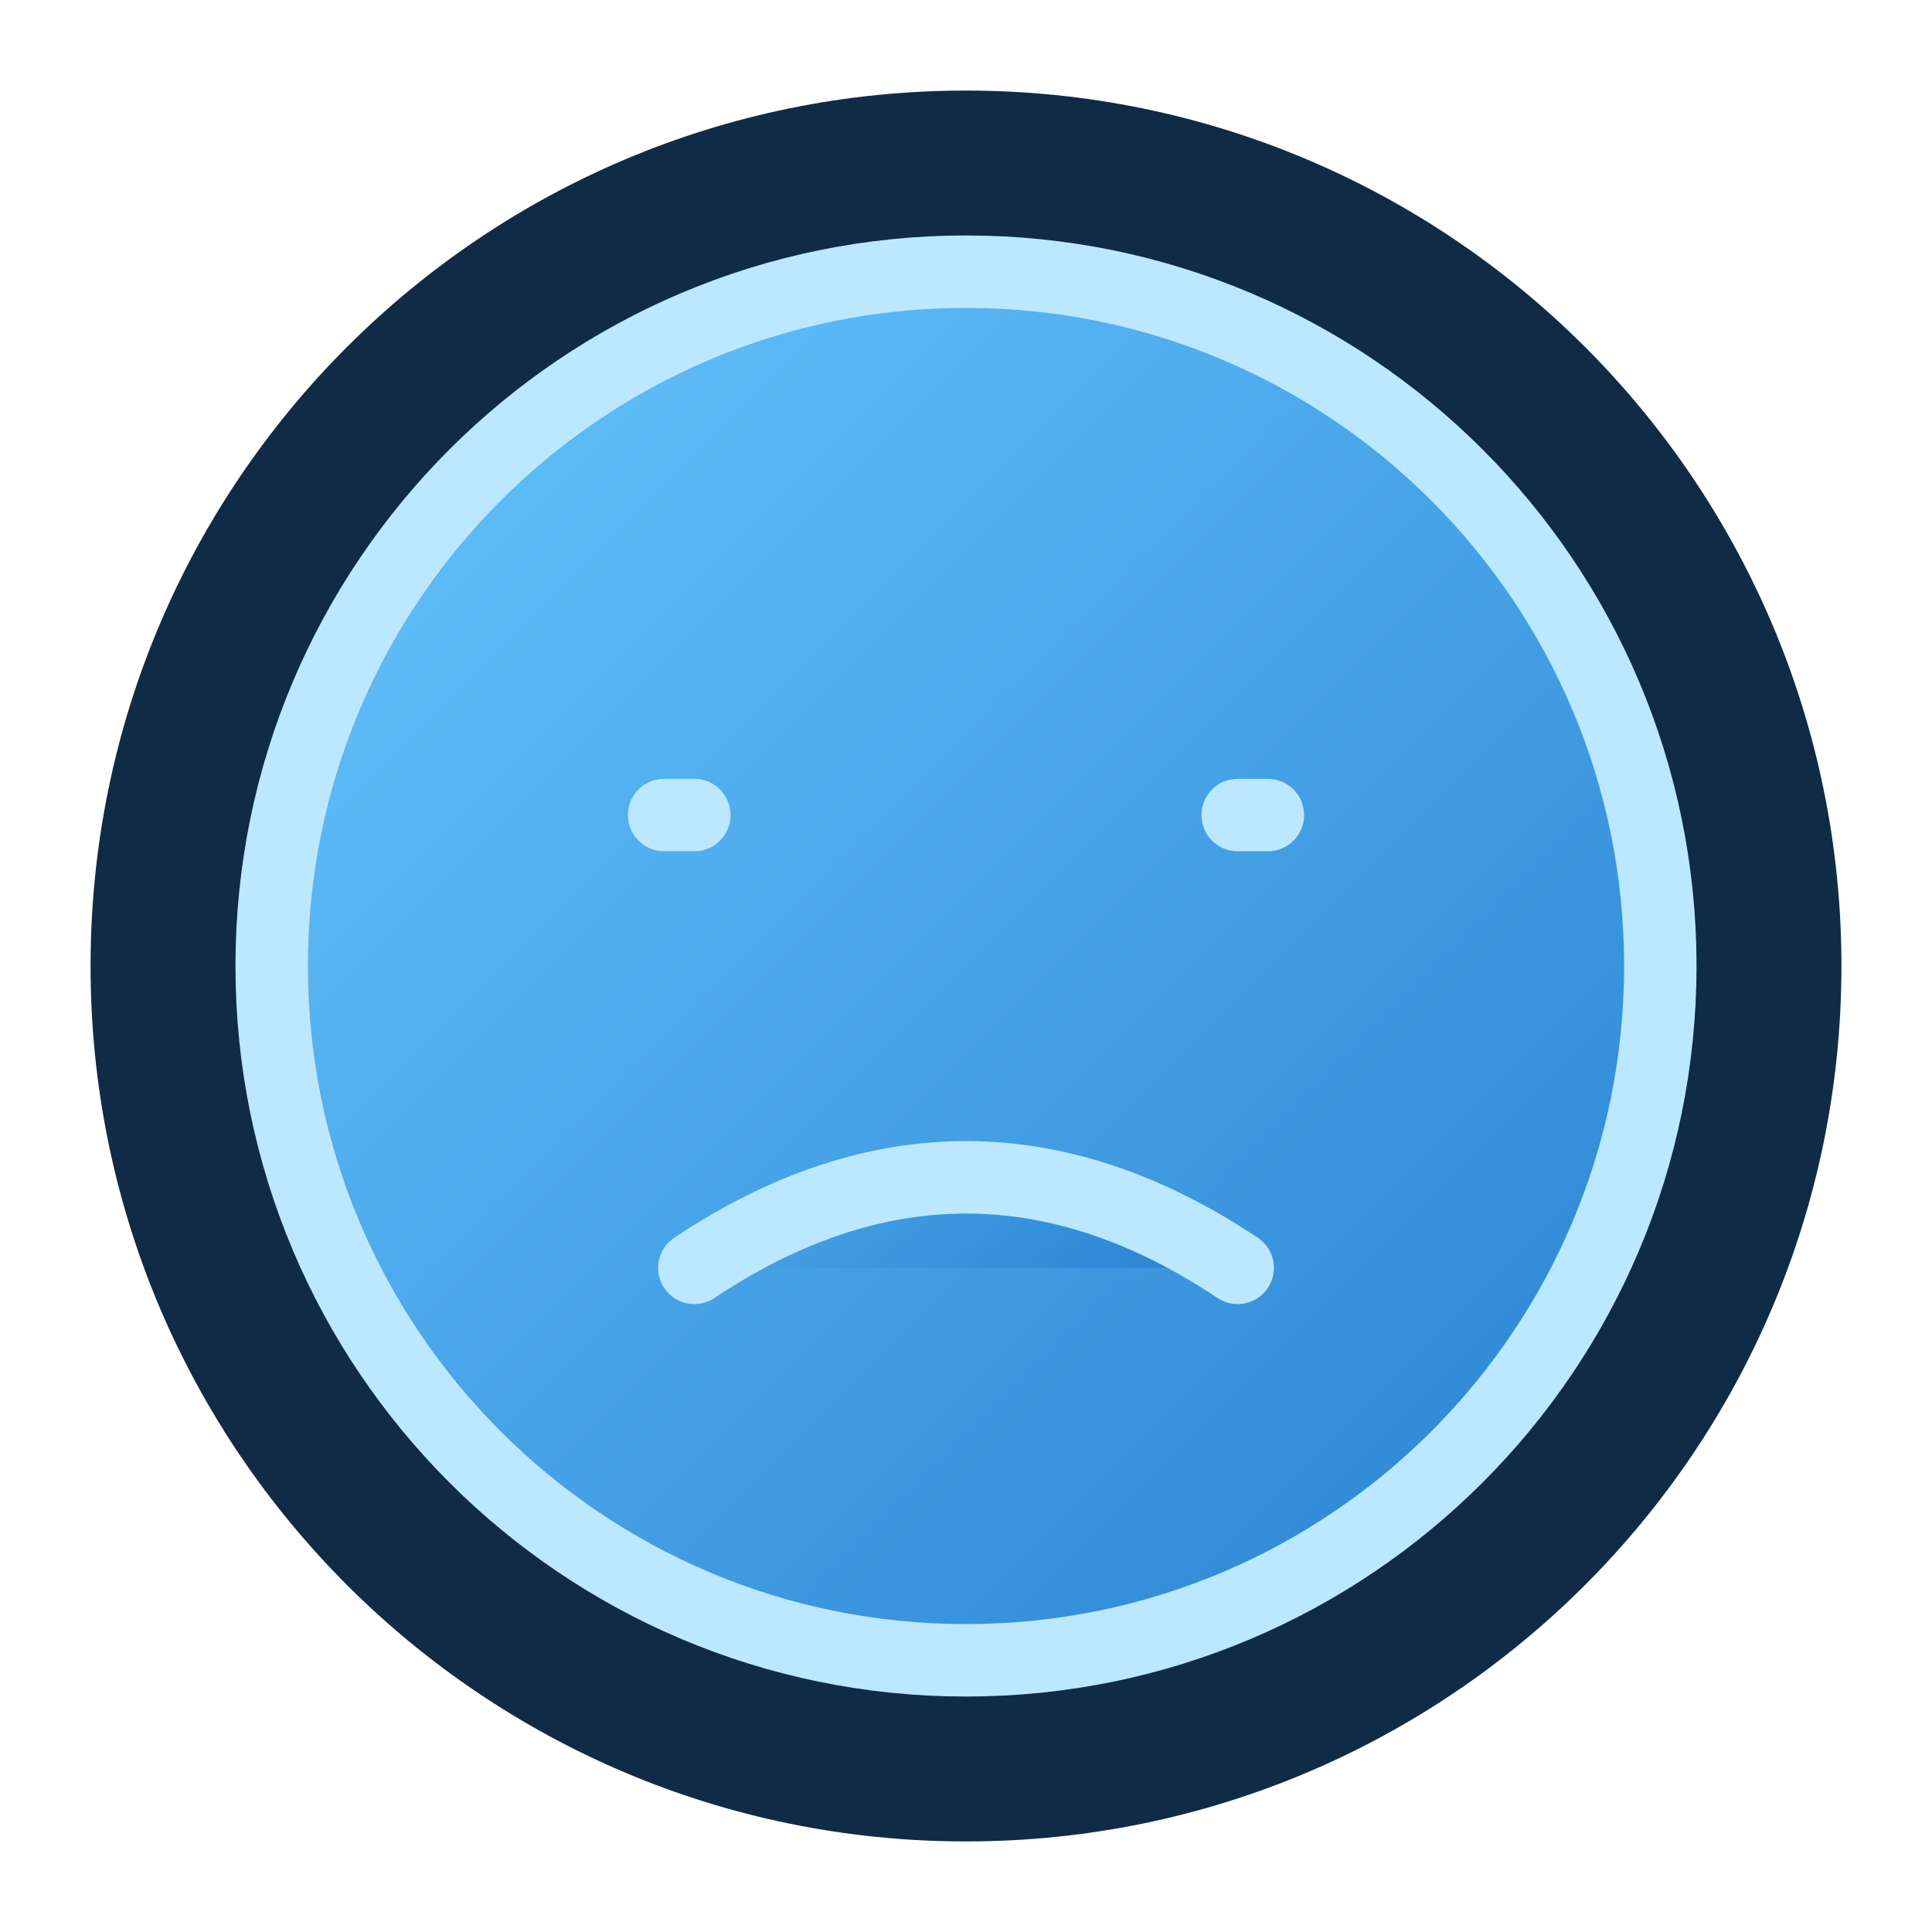
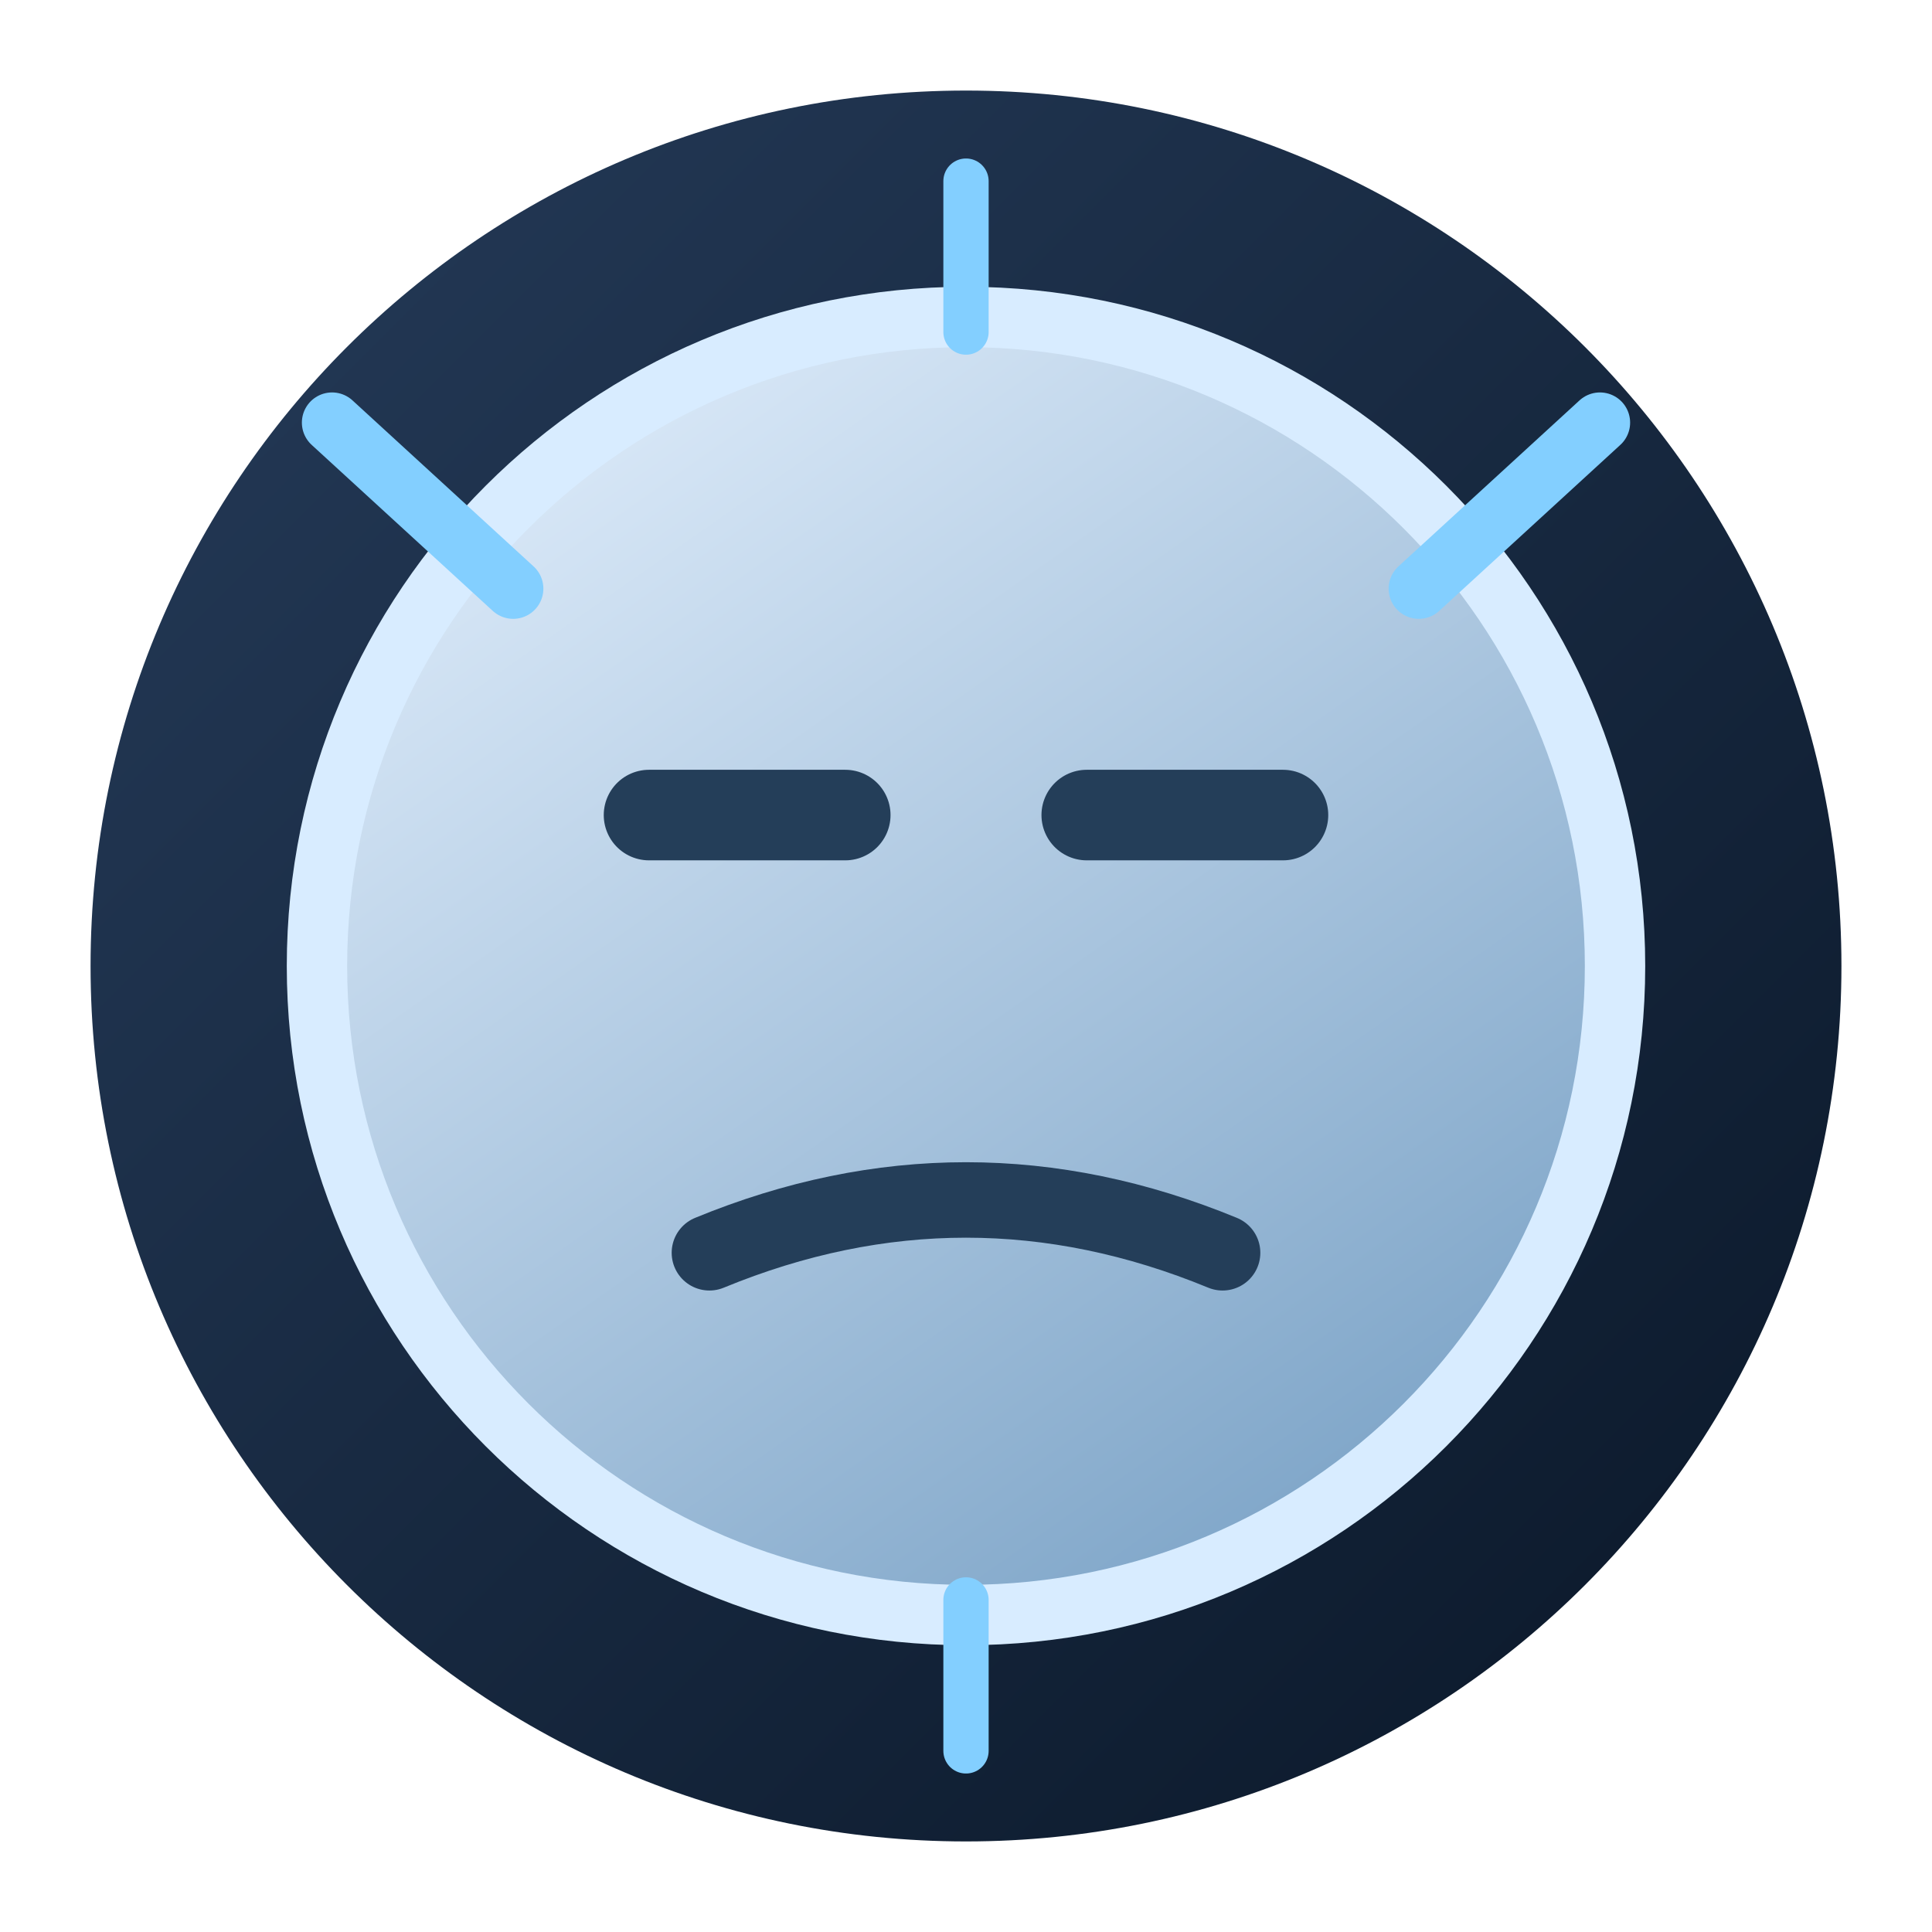
- <svg xmlns="http://www.w3.org/2000/svg" viewBox="0 0 64 64">
+ <svg xmlns="http://www.w3.org/2000/svg" viewBox="0 0 128 128">
  <defs>
-     <linearGradient id="g" x1="0" y1="0" x2="1" y2="1">
-       <stop stop-color="#67c8ff" />
-       <stop offset="1" stop-color="#287fd0" />
+     <linearGradient id="bg" x2="1" y2="1">
+       <stop stop-color="#253b59" />
+       <stop offset="1" stop-color="#0a1728" />
+     </linearGradient>
+     <linearGradient id="face" x2=".7" y2="1">
+       <stop stop-color="#e8f3ff" />
+       <stop offset="1" stop-color="#7ea5c8" />
    </linearGradient>
  </defs>
-   <circle cx="32" cy="32" r="29" fill="#102b46" />
-   <g fill="url(#g)" stroke="#bce8ff" stroke-width="2.4" stroke-linecap="round" stroke-linejoin="round">
-     <circle cx="32" cy="32" r="23" />
-     <path d="M22 27h1m18 0h1M23 42q9-6 18 0" />
-   </g>
+   <circle cx="64" cy="64" r="58" fill="url(#bg)" />
+   <circle cx="64" cy="64" r="43" fill="url(#face)" stroke="#d8ecff" stroke-width="4" />
+   <path d="M43 54h13m16 0h13" stroke="#243e59" stroke-width="6" stroke-linecap="round" />
+   <path d="M47 83q17-7 34 0" stroke="#243e59" stroke-width="5" stroke-linecap="round" fill="none" />
+   <path d="M22 28 34 39m72-11L94 39" stroke="#83cfff" stroke-width="4" stroke-linecap="round" />
+   <path d="M64 12v10m0 84v10" stroke="#83cfff" stroke-width="3" stroke-linecap="round" />
</svg>
